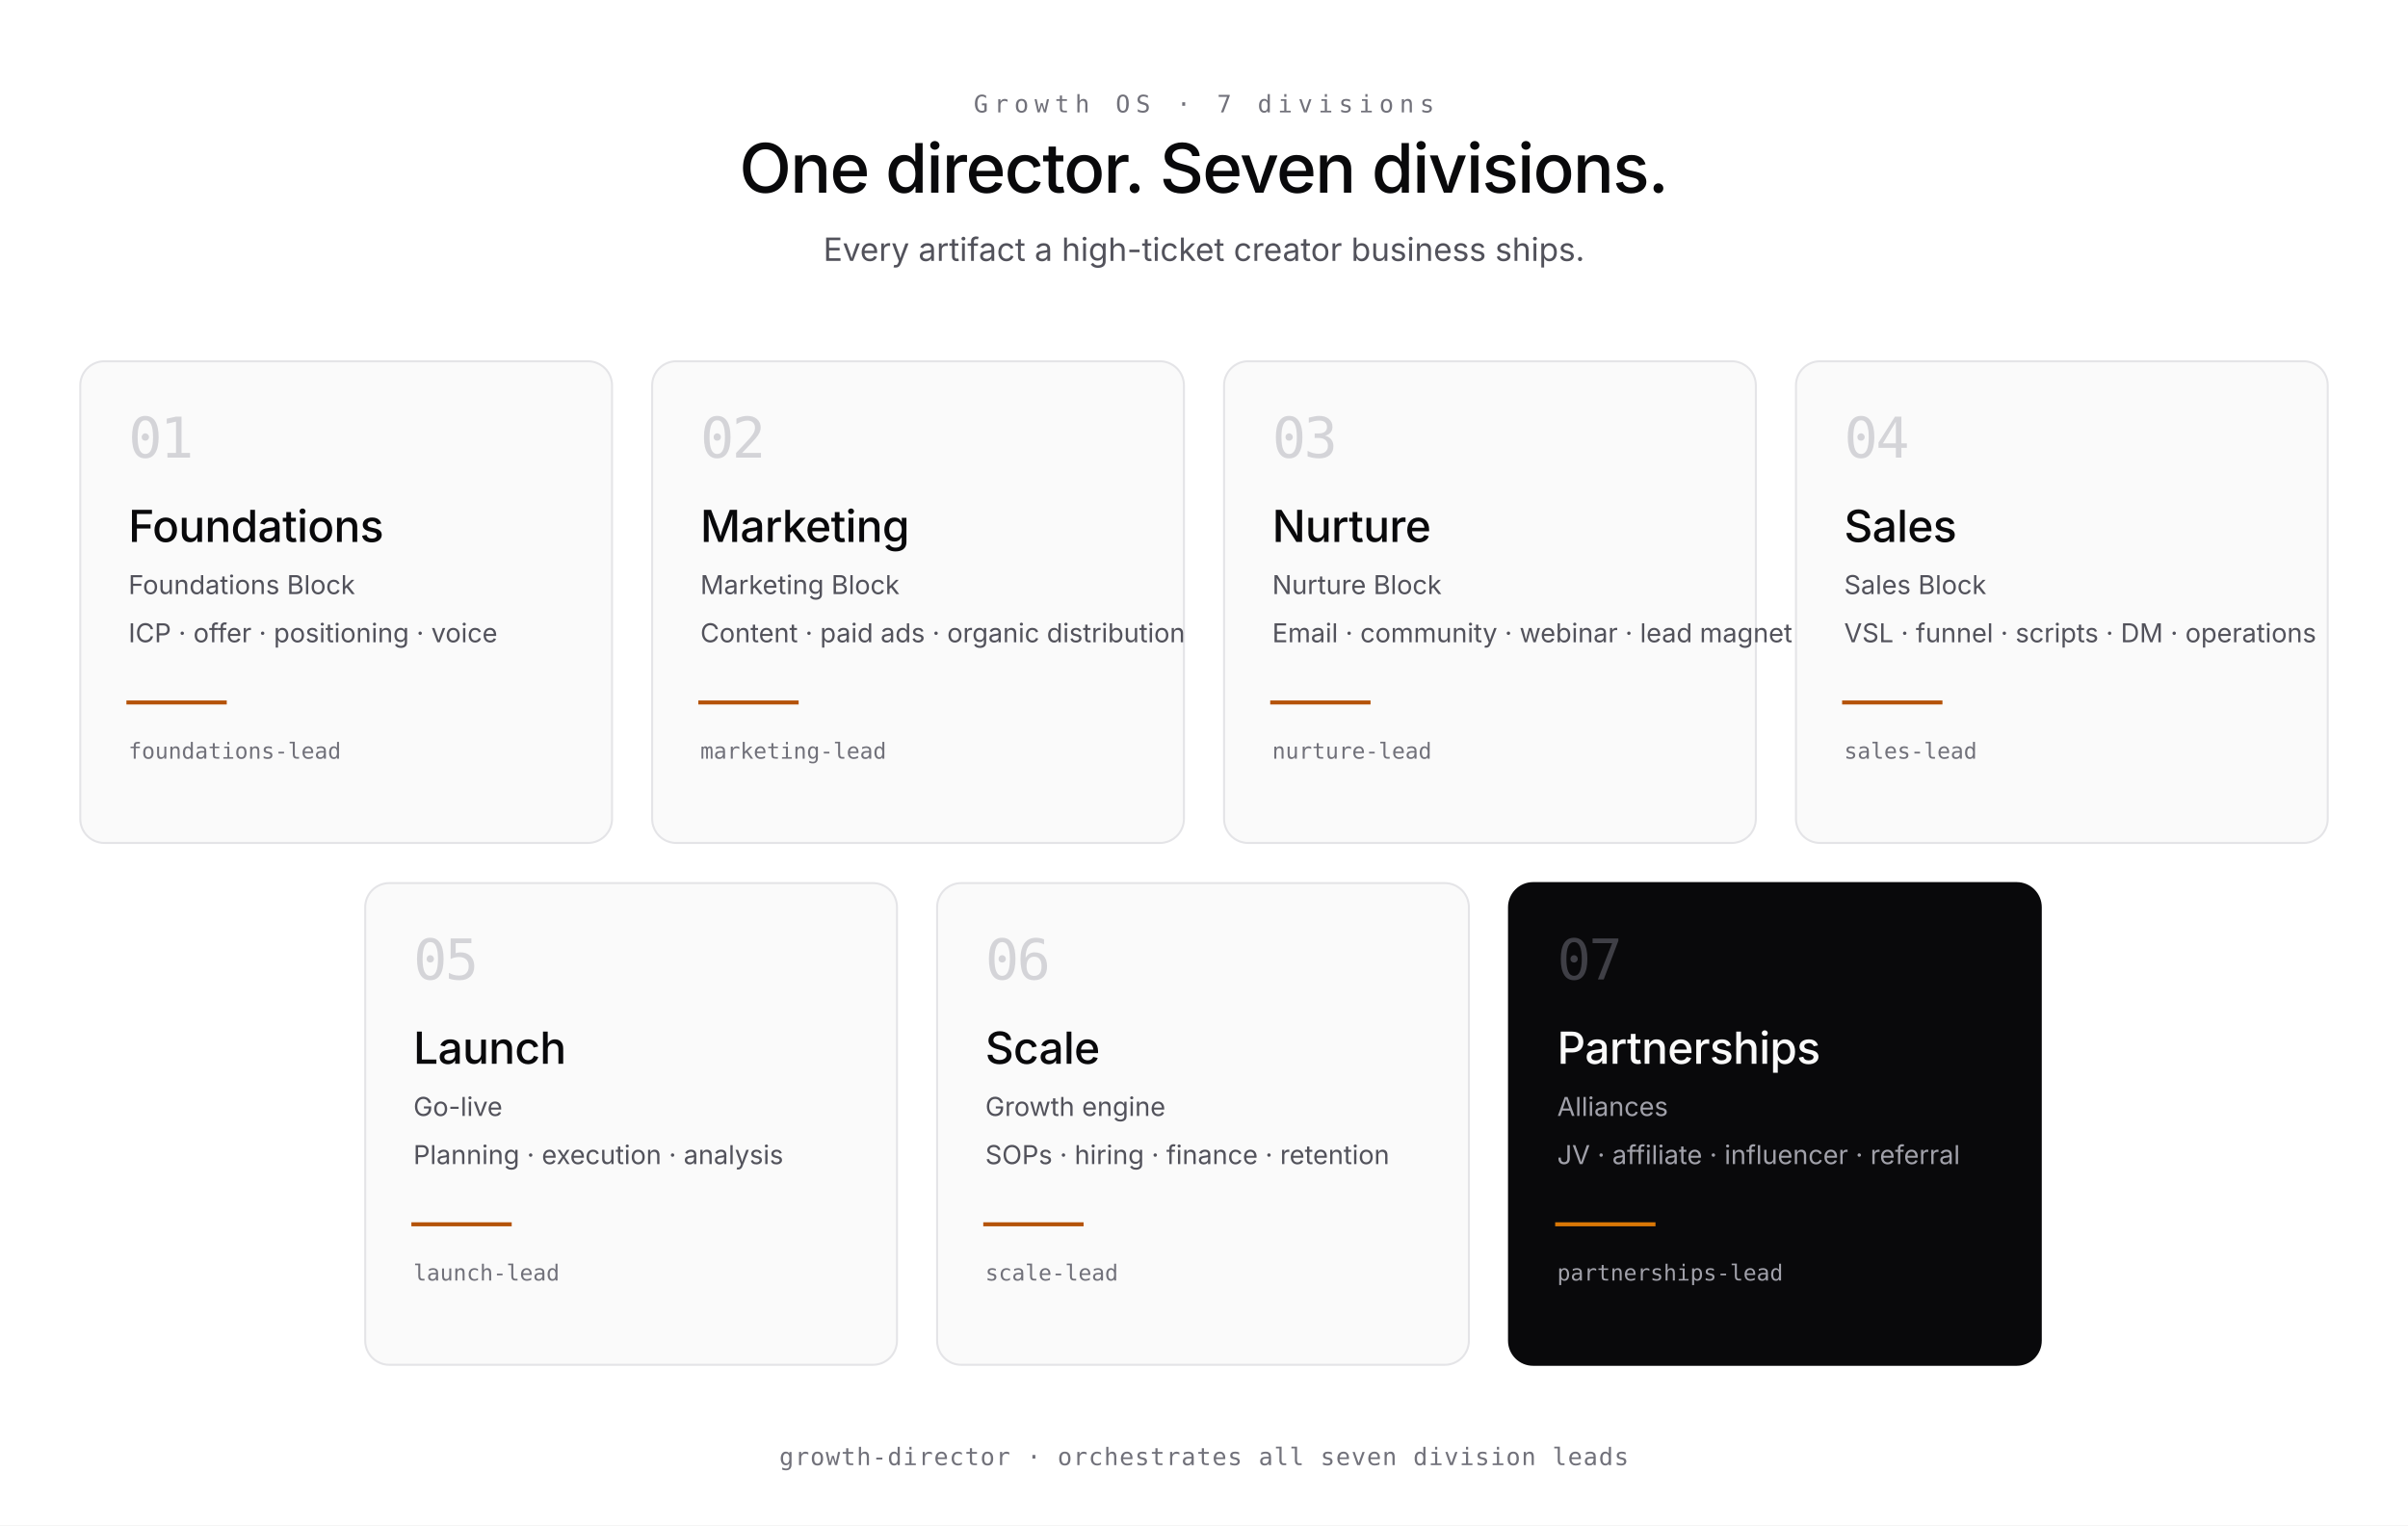
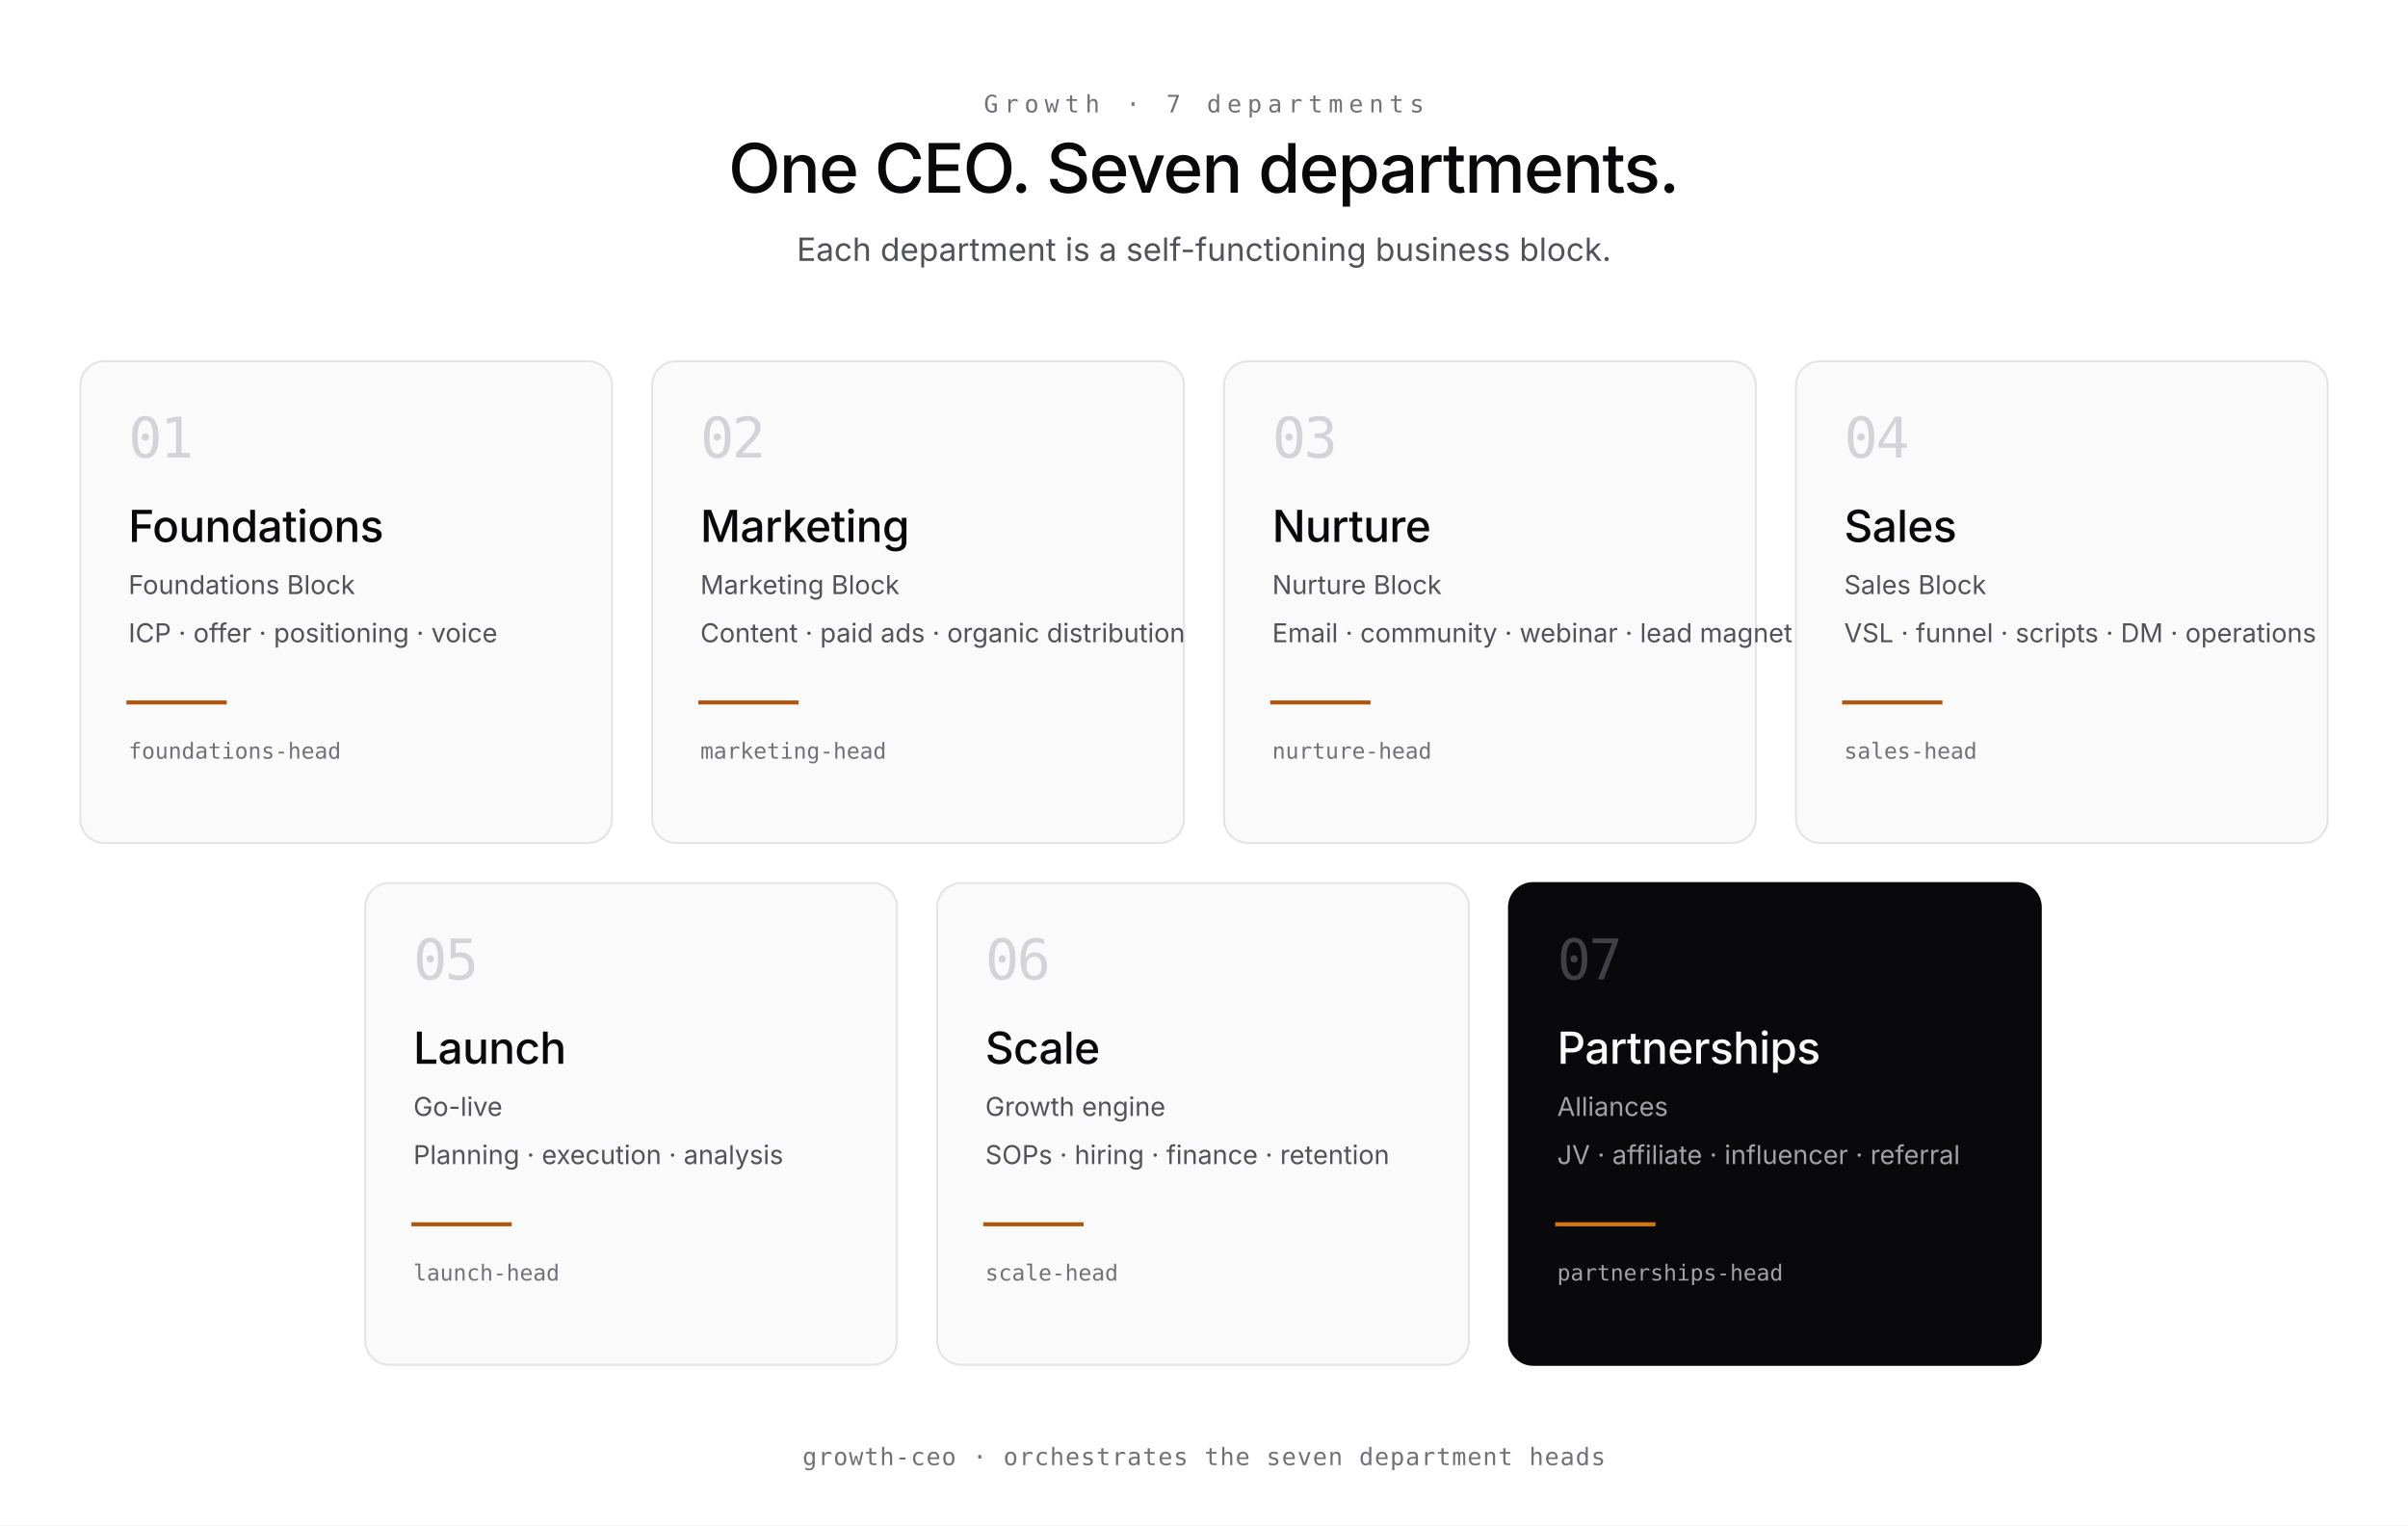
- <svg xmlns="http://www.w3.org/2000/svg" viewBox="0 0 1200 760" width="1200" height="760" role="img" aria-label="The 7 divisions of Growth OS">
+ <svg xmlns="http://www.w3.org/2000/svg" viewBox="0 0 1200 760" width="1200" height="760" role="img" aria-label="The 7 departments of Growth">
  <defs>
    <style>
      .d-label { font-family: "Geist Mono", "JetBrains Mono", "SF Mono", Menlo, Consolas, monospace; font-weight: 500; letter-spacing: 0.24em; text-transform: uppercase; }
      .d-title { font-family: "Geist", "Inter", system-ui, -apple-system, "Segoe UI", Roboto, sans-serif; font-weight: 500; letter-spacing: -0.02em; }
      .d-cell-name { font-family: "Geist", "Inter", system-ui, -apple-system, "Segoe UI", Roboto, sans-serif; font-weight: 500; letter-spacing: -0.01em; }
      .d-cell-role { font-family: "Geist Mono", "JetBrains Mono", "SF Mono", Menlo, Consolas, monospace; font-weight: 400; }
      .d-cell-meta { font-family: "Geist Mono", "JetBrains Mono", "SF Mono", Menlo, Consolas, monospace; font-weight: 400; letter-spacing: 0.04em; }
      .d-sub { font-family: "Geist", "Inter", system-ui, -apple-system, "Segoe UI", Roboto, sans-serif; font-weight: 400; }
      .d-num { font-family: "Geist Mono", "JetBrains Mono", "SF Mono", Menlo, Consolas, monospace; font-weight: 400; letter-spacing: -0.04em; }
    </style>
  </defs>
  <rect width="1200" height="760" fill="#ffffff" />
-   <text class="d-label" x="600" y="56" font-size="12" fill="#71717a" text-anchor="middle">Growth OS  ·  7 divisions</text>
-   <text class="d-title" x="600" y="96" font-size="34" fill="#09090b" text-anchor="middle">One director. Seven divisions.</text>
-   <text class="d-sub" x="600" y="130" font-size="16" fill="#52525b" text-anchor="middle">Every artifact a high-ticket creator business ships.</text>
+   <text class="d-label" x="600" y="56" font-size="12" fill="#71717a" text-anchor="middle">Growth  ·  7 departments</text>
+   <text class="d-title" x="600" y="96" font-size="34" fill="#09090b" text-anchor="middle">One CEO. Seven departments.</text>
+   <text class="d-sub" x="600" y="130" font-size="16" fill="#52525b" text-anchor="middle">Each department is a self-functioning business block.</text>
  <g transform="translate(40 180)">
    <rect x="0" y="0" width="265" height="240" fill="#fafafa" stroke="#e4e4e7" stroke-width="1" rx="12" />
    <text class="d-num" x="24" y="48" font-size="28" fill="#d4d4d8">01</text>
    <text class="d-cell-name" x="24" y="90" font-size="22" fill="#09090b">Foundations</text>
    <text class="d-sub" x="24" y="116" font-size="13" fill="#52525b">Foundations Block</text>
    <text class="d-sub" x="24" y="140" font-size="13" fill="#52525b">ICP · offer · positioning · voice</text>
    <line x1="24" y1="170" x2="72" y2="170" stroke="#b45309" stroke-width="2" stroke-linecap="square" />
-     <text class="d-cell-role" x="24" y="198" font-size="11" fill="#71717a">foundations-lead</text>
+     <text class="d-cell-role" x="24" y="198" font-size="11" fill="#71717a">foundations-head</text>
  </g>
  <g transform="translate(325 180)">
    <rect x="0" y="0" width="265" height="240" fill="#fafafa" stroke="#e4e4e7" stroke-width="1" rx="12" />
    <text class="d-num" x="24" y="48" font-size="28" fill="#d4d4d8">02</text>
    <text class="d-cell-name" x="24" y="90" font-size="22" fill="#09090b">Marketing</text>
    <text class="d-sub" x="24" y="116" font-size="13" fill="#52525b">Marketing Block</text>
    <text class="d-sub" x="24" y="140" font-size="13" fill="#52525b">Content · paid ads · organic distribution</text>
    <line x1="24" y1="170" x2="72" y2="170" stroke="#b45309" stroke-width="2" stroke-linecap="square" />
-     <text class="d-cell-role" x="24" y="198" font-size="11" fill="#71717a">marketing-lead</text>
+     <text class="d-cell-role" x="24" y="198" font-size="11" fill="#71717a">marketing-head</text>
  </g>
  <g transform="translate(610 180)">
    <rect x="0" y="0" width="265" height="240" fill="#fafafa" stroke="#e4e4e7" stroke-width="1" rx="12" />
    <text class="d-num" x="24" y="48" font-size="28" fill="#d4d4d8">03</text>
    <text class="d-cell-name" x="24" y="90" font-size="22" fill="#09090b">Nurture</text>
    <text class="d-sub" x="24" y="116" font-size="13" fill="#52525b">Nurture Block</text>
    <text class="d-sub" x="24" y="140" font-size="13" fill="#52525b">Email · community · webinar · lead magnet</text>
    <line x1="24" y1="170" x2="72" y2="170" stroke="#b45309" stroke-width="2" stroke-linecap="square" />
-     <text class="d-cell-role" x="24" y="198" font-size="11" fill="#71717a">nurture-lead</text>
+     <text class="d-cell-role" x="24" y="198" font-size="11" fill="#71717a">nurture-head</text>
  </g>
  <g transform="translate(895 180)">
    <rect x="0" y="0" width="265" height="240" fill="#fafafa" stroke="#e4e4e7" stroke-width="1" rx="12" />
    <text class="d-num" x="24" y="48" font-size="28" fill="#d4d4d8">04</text>
    <text class="d-cell-name" x="24" y="90" font-size="22" fill="#09090b">Sales</text>
    <text class="d-sub" x="24" y="116" font-size="13" fill="#52525b">Sales Block</text>
    <text class="d-sub" x="24" y="140" font-size="13" fill="#52525b">VSL · funnel · scripts · DM · operations</text>
    <line x1="24" y1="170" x2="72" y2="170" stroke="#b45309" stroke-width="2" stroke-linecap="square" />
-     <text class="d-cell-role" x="24" y="198" font-size="11" fill="#71717a">sales-lead</text>
+     <text class="d-cell-role" x="24" y="198" font-size="11" fill="#71717a">sales-head</text>
  </g>
  <g transform="translate(182 440)">
    <rect x="0" y="0" width="265" height="240" fill="#fafafa" stroke="#e4e4e7" stroke-width="1" rx="12" />
    <text class="d-num" x="24" y="48" font-size="28" fill="#d4d4d8">05</text>
    <text class="d-cell-name" x="24" y="90" font-size="22" fill="#09090b">Launch</text>
    <text class="d-sub" x="24" y="116" font-size="13" fill="#52525b">Go-live</text>
    <text class="d-sub" x="24" y="140" font-size="13" fill="#52525b">Planning · execution · analysis</text>
    <line x1="24" y1="170" x2="72" y2="170" stroke="#b45309" stroke-width="2" stroke-linecap="square" />
-     <text class="d-cell-role" x="24" y="198" font-size="11" fill="#71717a">launch-lead</text>
+     <text class="d-cell-role" x="24" y="198" font-size="11" fill="#71717a">launch-head</text>
  </g>
  <g transform="translate(467 440)">
    <rect x="0" y="0" width="265" height="240" fill="#fafafa" stroke="#e4e4e7" stroke-width="1" rx="12" />
    <text class="d-num" x="24" y="48" font-size="28" fill="#d4d4d8">06</text>
    <text class="d-cell-name" x="24" y="90" font-size="22" fill="#09090b">Scale</text>
    <text class="d-sub" x="24" y="116" font-size="13" fill="#52525b">Growth engine</text>
    <text class="d-sub" x="24" y="140" font-size="13" fill="#52525b">SOPs · hiring · finance · retention</text>
    <line x1="24" y1="170" x2="72" y2="170" stroke="#b45309" stroke-width="2" stroke-linecap="square" />
-     <text class="d-cell-role" x="24" y="198" font-size="11" fill="#71717a">scale-lead</text>
+     <text class="d-cell-role" x="24" y="198" font-size="11" fill="#71717a">scale-head</text>
  </g>
  <g transform="translate(752 440)">
    <rect x="0" y="0" width="265" height="240" fill="#09090b" stroke="#09090b" stroke-width="1" rx="12" />
    <text class="d-num" x="24" y="48" font-size="28" fill="#3f3f46">07</text>
    <text class="d-cell-name" x="24" y="90" font-size="22" fill="#fafafa">Partnerships</text>
    <text class="d-sub" x="24" y="116" font-size="13" fill="#a1a1aa">Alliances</text>
    <text class="d-sub" x="24" y="140" font-size="13" fill="#a1a1aa">JV · affiliate · influencer · referral</text>
    <line x1="24" y1="170" x2="72" y2="170" stroke="#d97706" stroke-width="2" stroke-linecap="square" />
-     <text class="d-cell-role" x="24" y="198" font-size="11" fill="#a1a1aa">partnerships-lead</text>
+     <text class="d-cell-role" x="24" y="198" font-size="11" fill="#a1a1aa">partnerships-head</text>
  </g>
  <g transform="translate(600 730)">
-     <text class="d-cell-meta" x="0" y="0" font-size="12" fill="#71717a" text-anchor="middle">growth-director  ·  orchestrates all seven division leads</text>
+     <text class="d-cell-meta" x="0" y="0" font-size="12" fill="#71717a" text-anchor="middle">growth-ceo  ·  orchestrates the seven department heads</text>
  </g>
</svg>
